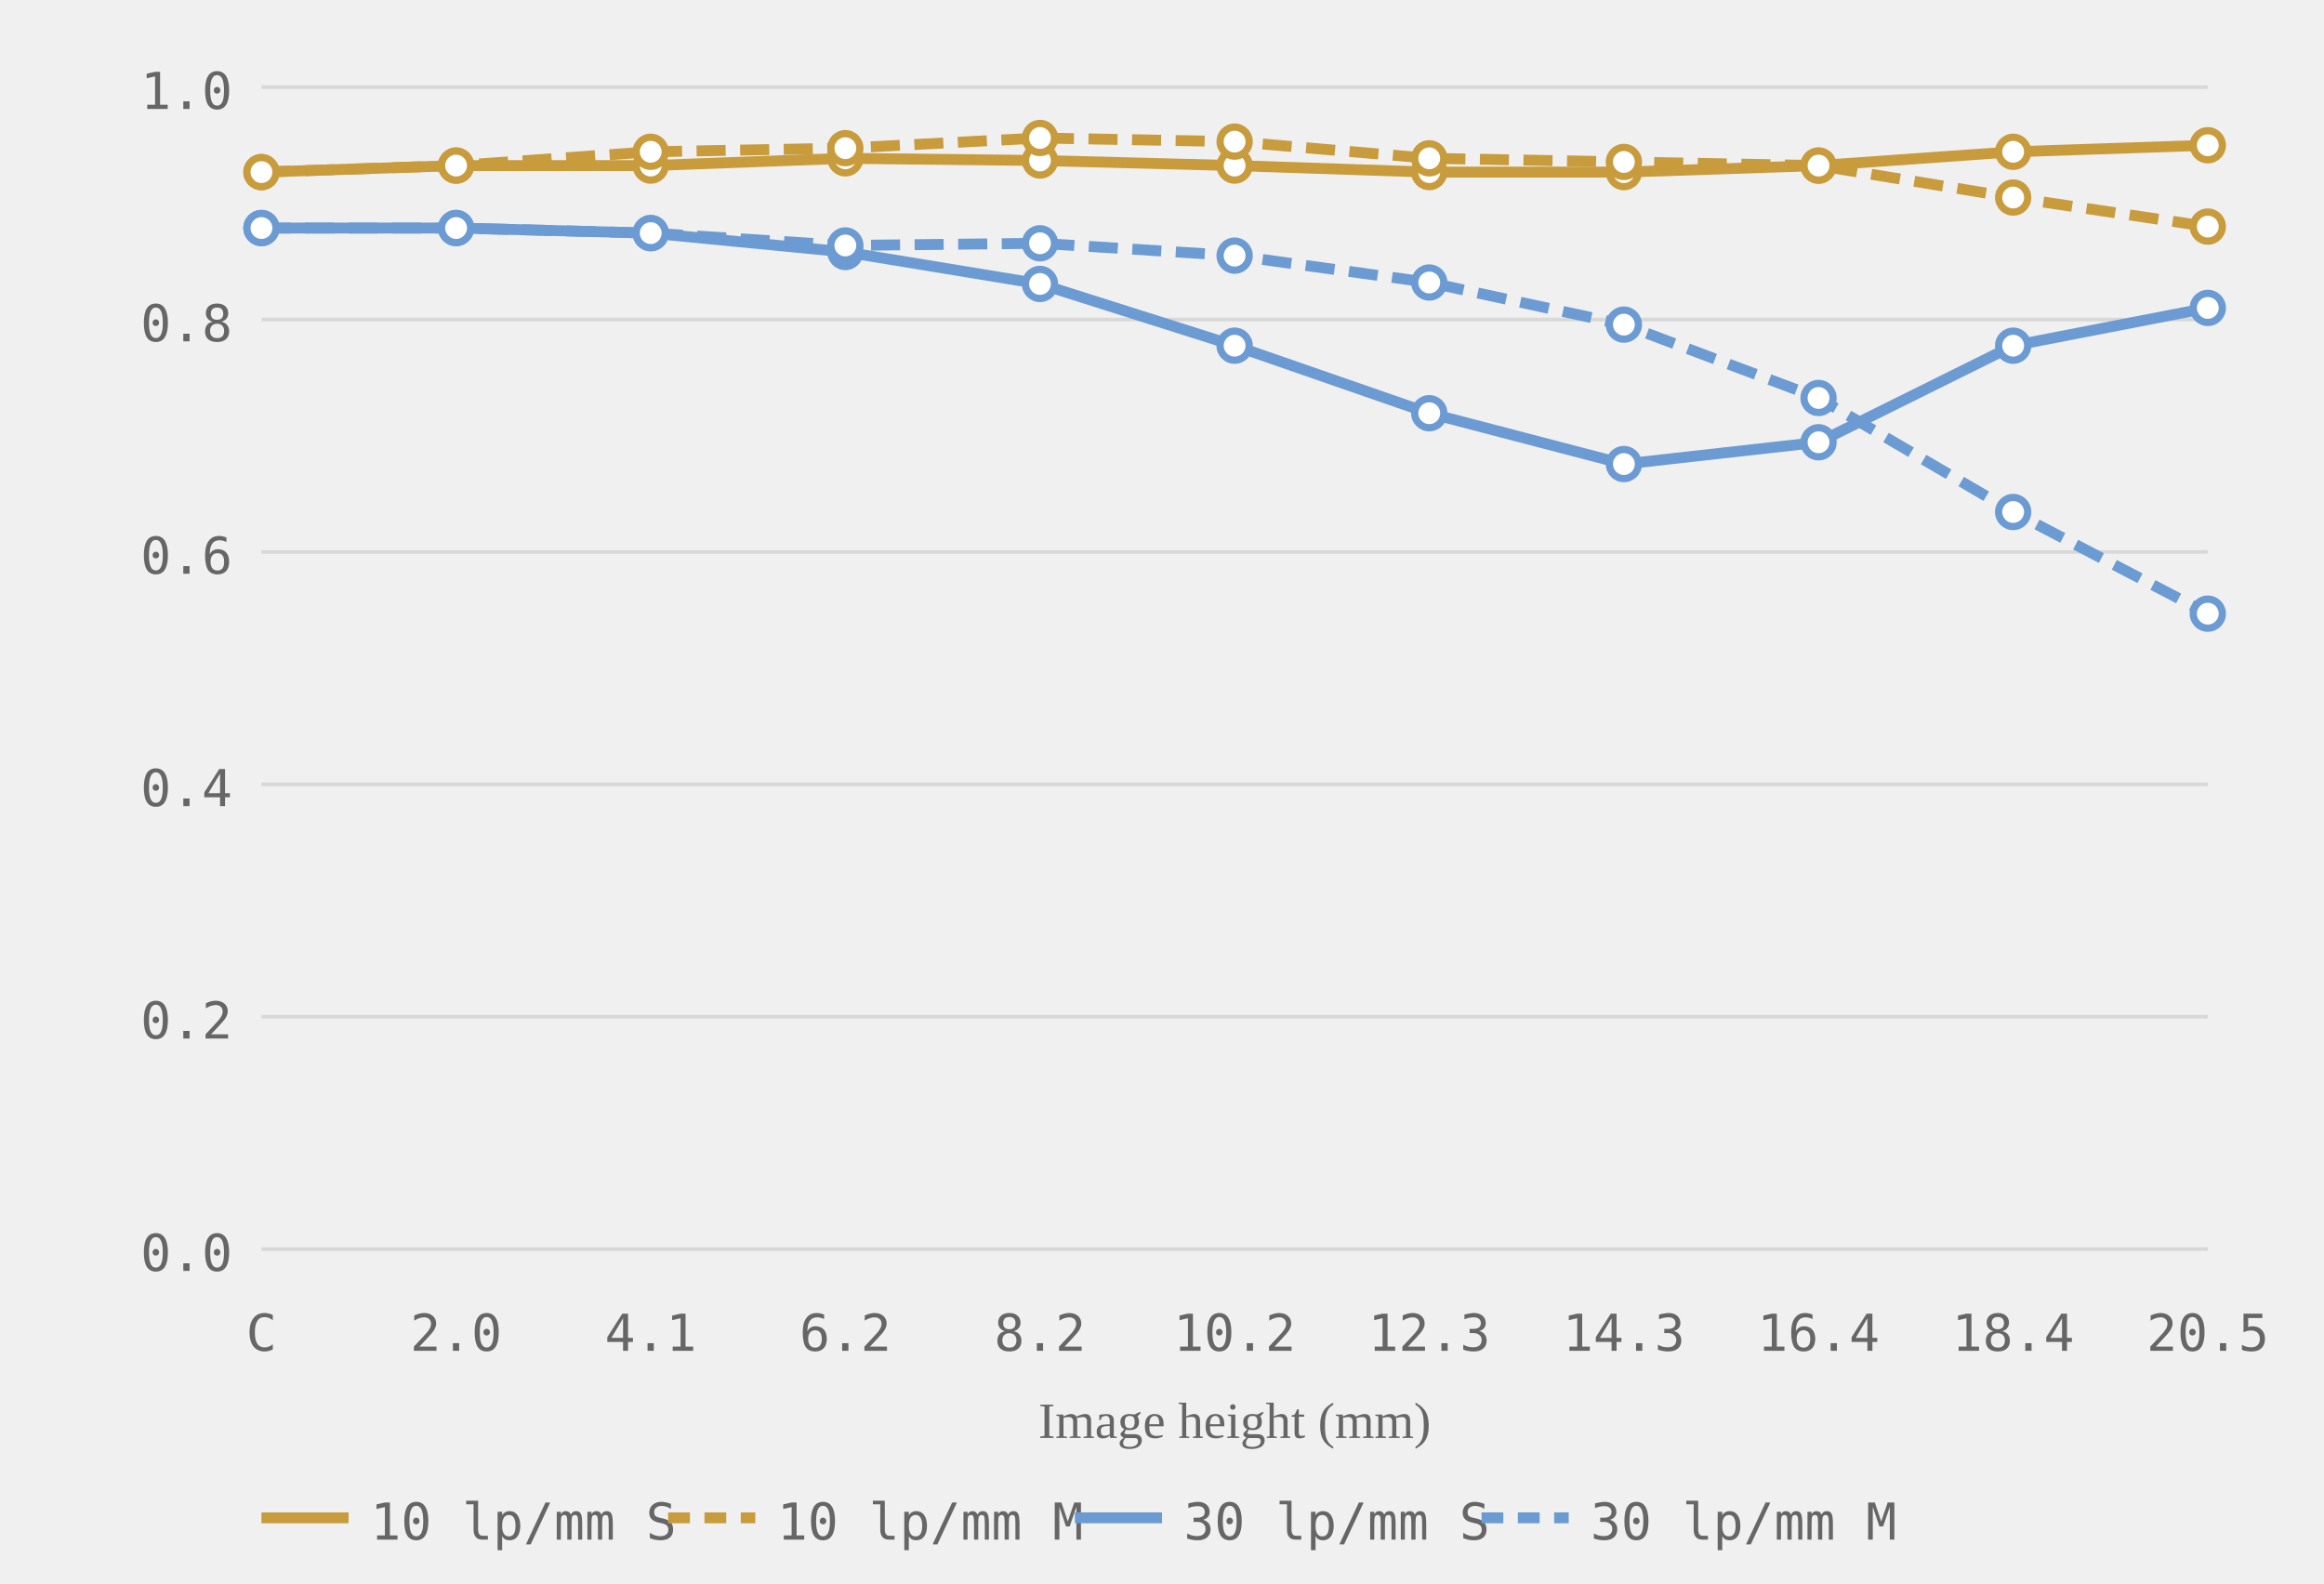
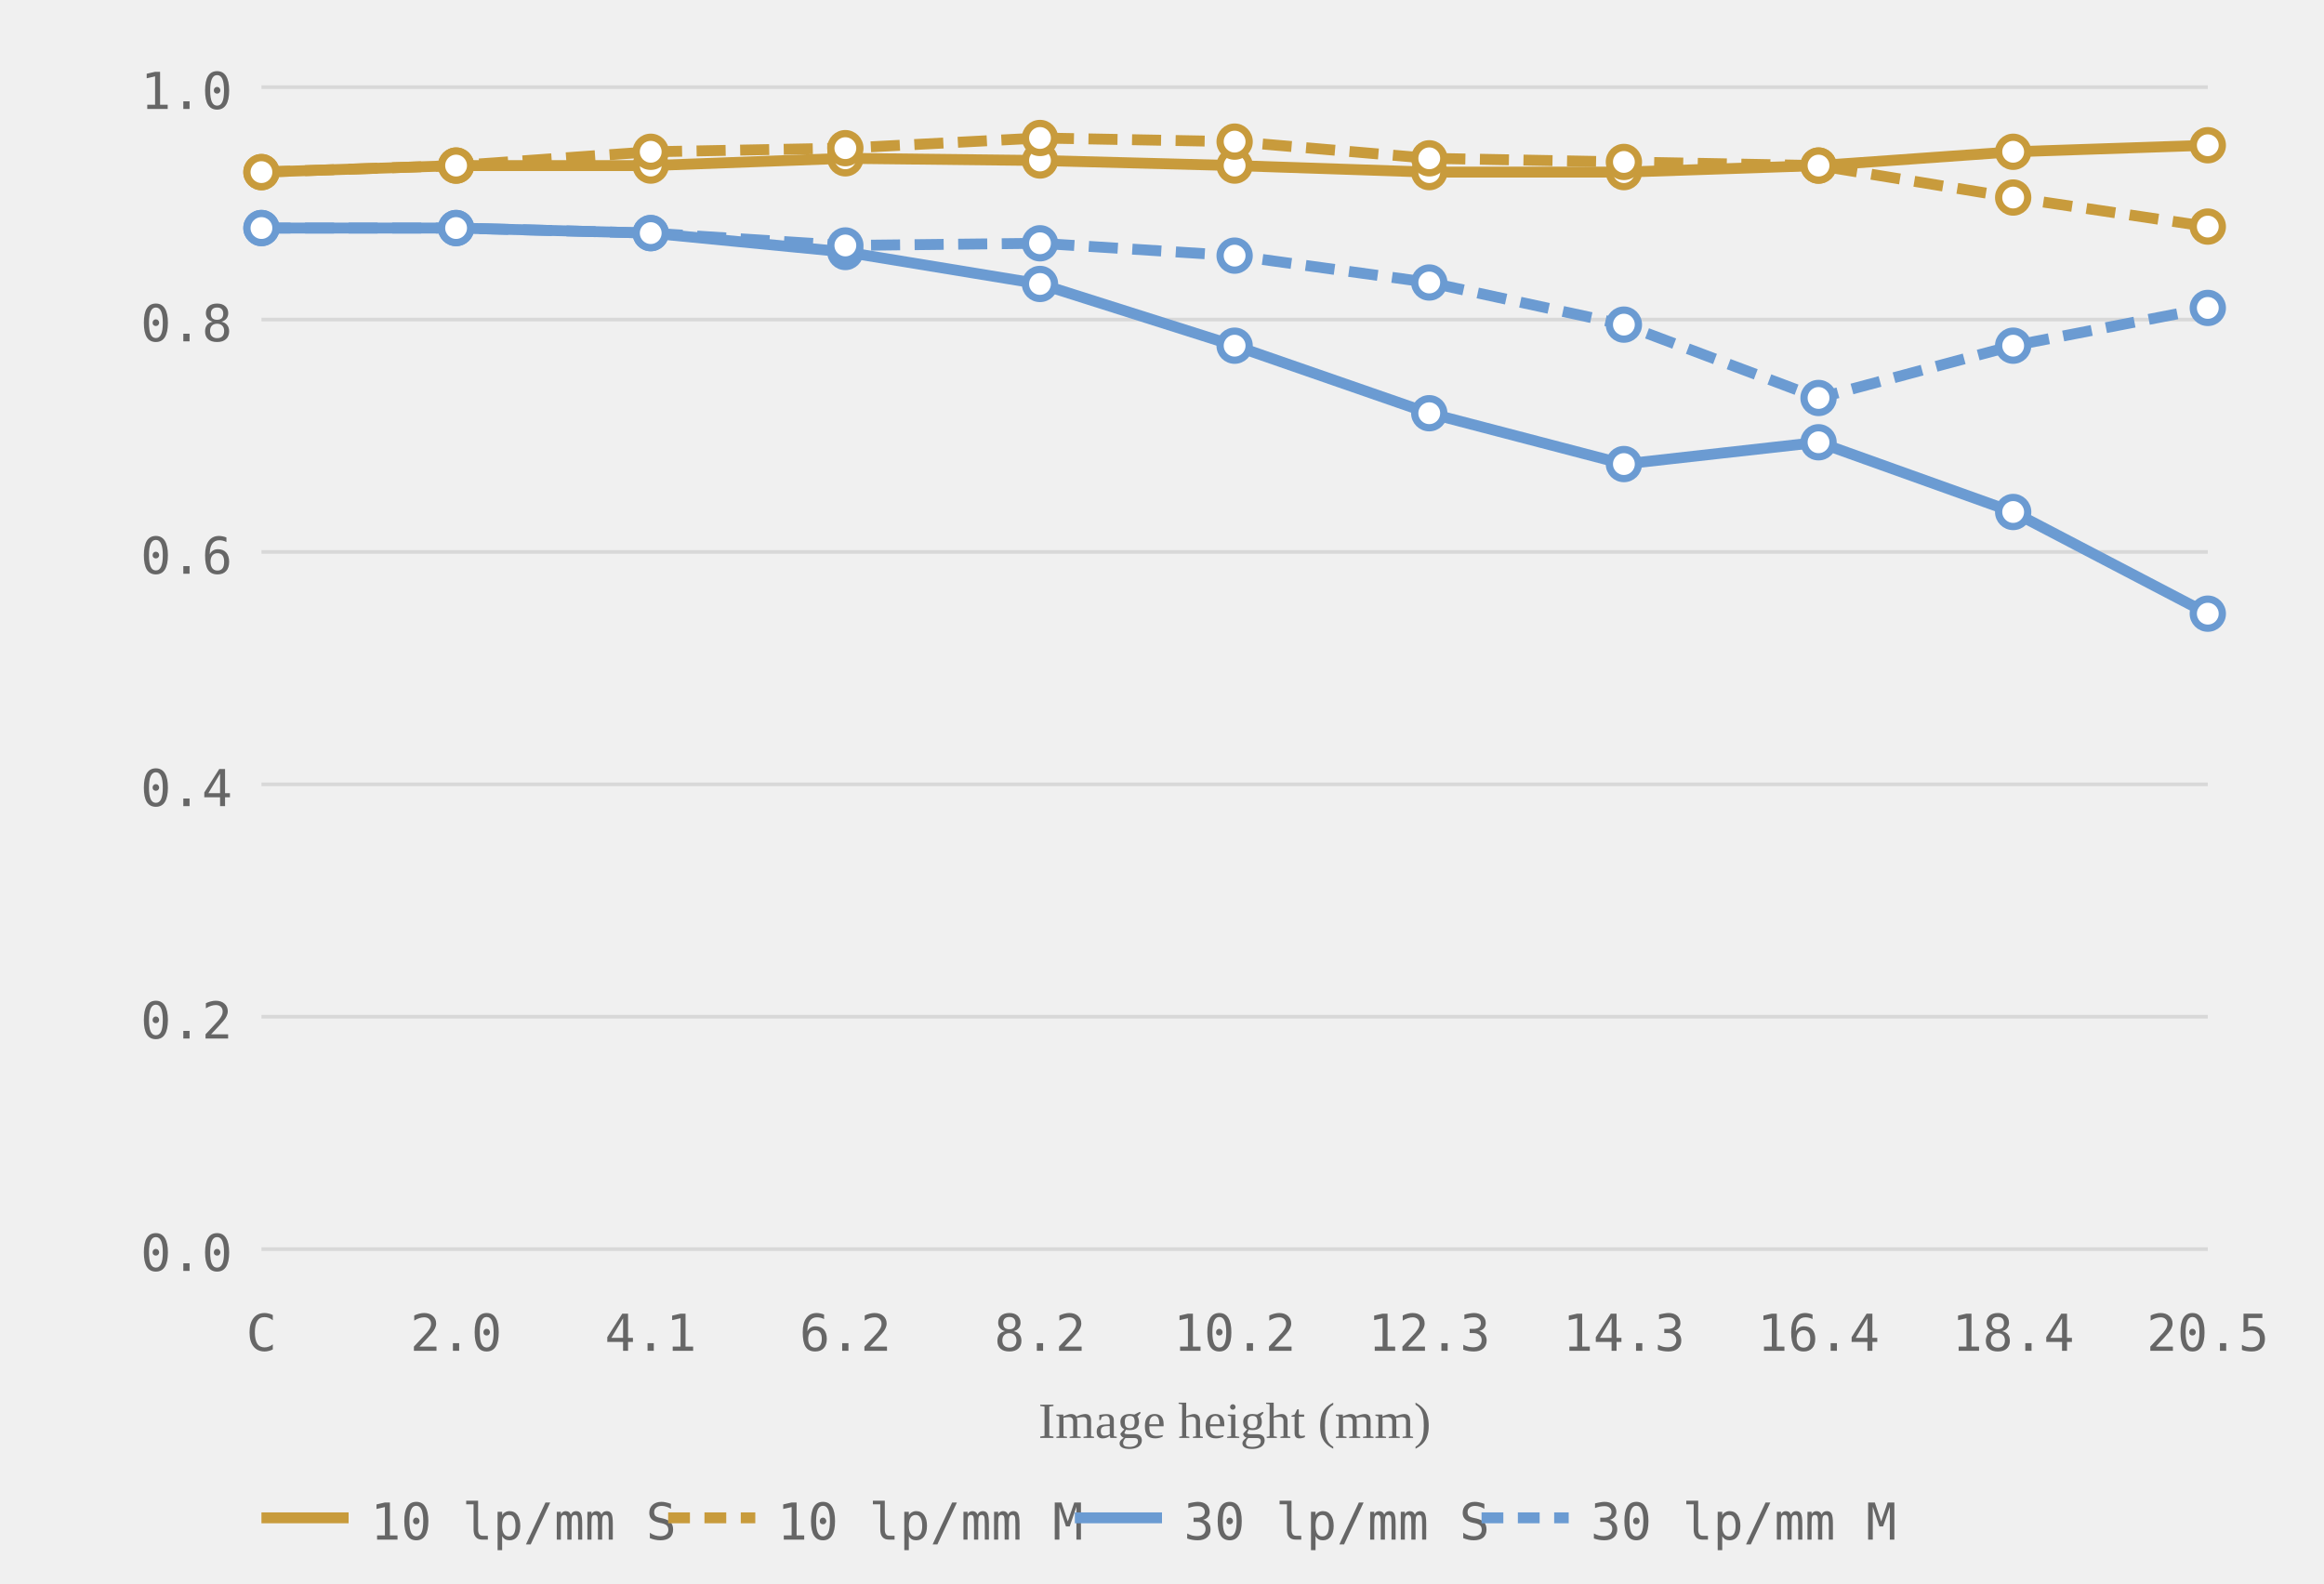
<svg xmlns="http://www.w3.org/2000/svg" viewBox="0 0 320 218" role="img" aria-label="MTF chart, generated from readings">
  <style>.grid-line { stroke: #d8d8d8; stroke-width: 0.5; }.axis-label { font-size: 7px; fill: #666666; font-family: ui-monospace, monospace; }.axis-y { text-anchor: end; }.axis-x { text-anchor: middle; }.axis-title { font-size: 7px; fill: #666666; text-anchor: middle; }.curve { fill: none; stroke-width: 1.5; }.curve-m { stroke-dasharray: 4 2; }.dot { fill: white; stroke-width: 1; }.legend-text { font-size: 7px; fill: #666666; font-family: ui-monospace, monospace; }</style>
  <line class="grid-line" x1="36" y1="172.0" x2="304" y2="172.0" />
  <line class="grid-line" x1="36" y1="140.0" x2="304" y2="140.0" />
  <line class="grid-line" x1="36" y1="108.0" x2="304" y2="108.0" />
  <line class="grid-line" x1="36" y1="76.0" x2="304" y2="76.0" />
  <line class="grid-line" x1="36" y1="44.0" x2="304" y2="44.0" />
  <line class="grid-line" x1="36" y1="12.0" x2="304" y2="12.0" />
  <text class="axis-label axis-y" x="32" y="175.0">0.0</text>
  <text class="axis-label axis-y" x="32" y="143.0">0.2</text>
  <text class="axis-label axis-y" x="32" y="111.0">0.4</text>
  <text class="axis-label axis-y" x="32" y="79.0">0.6</text>
  <text class="axis-label axis-y" x="32" y="47.0">0.8</text>
  <text class="axis-label axis-y" x="32" y="15.0">1.0</text>
  <text class="axis-label axis-x" x="36.0" y="186">C</text>
  <text class="axis-label axis-x" x="62.8" y="186">2.0</text>
  <text class="axis-label axis-x" x="89.6" y="186">4.1</text>
  <text class="axis-label axis-x" x="116.4" y="186">6.2</text>
  <text class="axis-label axis-x" x="143.2" y="186">8.2</text>
  <text class="axis-label axis-x" x="170.0" y="186">10.2</text>
  <text class="axis-label axis-x" x="196.8" y="186">12.3</text>
  <text class="axis-label axis-x" x="223.6" y="186">14.3</text>
  <text class="axis-label axis-x" x="250.4" y="186">16.4</text>
  <text class="axis-label axis-x" x="277.2" y="186">18.4</text>
  <text class="axis-label axis-x" x="304.0" y="186">20.5</text>
  <text class="axis-title" x="170.0" y="198">Image height (mm)</text>
  <polyline class="curve curve-10" style="stroke:#c89b3c" points="36.0,23.7 62.8,22.8 89.6,22.8 116.4,21.8 143.2,22.1 170.0,22.8 196.8,23.7 223.6,23.7 250.4,22.8 277.2,20.9 304.0,20.0" />
  <polyline class="curve curve-10 curve-m" style="stroke:#c89b3c" points="36.0,23.7 62.8,22.8 89.6,20.9 116.4,20.4 143.2,19.0 170.0,19.5 196.8,21.8 223.6,22.3 250.4,22.8 277.2,27.2 304.0,31.2" stroke-dasharray="4 2" />
-   <polyline class="curve curve-30" style="stroke:#6b9bd2" points="36.0,31.4 62.8,31.4 89.6,32.1 116.4,34.7 143.2,39.1 170.0,47.6 196.8,56.9 223.6,63.9 250.4,60.9 277.2,47.6 304.0,42.4" />
-   <polyline class="curve curve-30 curve-m" style="stroke:#6b9bd2" points="36.0,31.4 62.8,31.4 89.6,32.1 116.4,33.8 143.2,33.5 170.0,35.2 196.8,38.9 223.6,44.7 250.4,54.8 277.2,70.5 304.0,84.5" stroke-dasharray="4 2" />
+   <polyline class="curve curve-30" style="stroke:#6b9bd2" points="36.0,31.4 62.8,31.4 89.6,32.1 116.4,34.7 143.2,39.1 170.0,47.6 196.8,56.9 223.6,63.9 250.4,60.9 277.2,70.5 304.0,84.5" />
+   <polyline class="curve curve-30 curve-m" style="stroke:#6b9bd2" points="36.0,31.4 62.8,31.4 89.6,32.1 116.4,33.8 143.2,33.5 170.0,35.2 196.8,38.9 223.6,44.7 250.4,54.8 277.2,47.6 304.0,42.4" stroke-dasharray="4 2" />
  <circle class="dot dot-10" style="stroke:#c89b3c" cx="36.0" cy="23.7" r="2" />
  <circle class="dot dot-10" style="stroke:#c89b3c" cx="62.8" cy="22.8" r="2" />
  <circle class="dot dot-10" style="stroke:#c89b3c" cx="89.6" cy="22.8" r="2" />
  <circle class="dot dot-10" style="stroke:#c89b3c" cx="116.4" cy="21.8" r="2" />
  <circle class="dot dot-10" style="stroke:#c89b3c" cx="143.2" cy="22.1" r="2" />
  <circle class="dot dot-10" style="stroke:#c89b3c" cx="170.0" cy="22.8" r="2" />
  <circle class="dot dot-10" style="stroke:#c89b3c" cx="196.8" cy="23.7" r="2" />
  <circle class="dot dot-10" style="stroke:#c89b3c" cx="223.6" cy="23.7" r="2" />
  <circle class="dot dot-10" style="stroke:#c89b3c" cx="250.4" cy="22.8" r="2" />
  <circle class="dot dot-10" style="stroke:#c89b3c" cx="277.2" cy="20.9" r="2" />
  <circle class="dot dot-10" style="stroke:#c89b3c" cx="304.0" cy="20.0" r="2" />
  <circle class="dot dot-10" style="stroke:#c89b3c" cx="36.0" cy="23.7" r="2" />
  <circle class="dot dot-10" style="stroke:#c89b3c" cx="62.8" cy="22.8" r="2" />
  <circle class="dot dot-10" style="stroke:#c89b3c" cx="89.6" cy="20.9" r="2" />
  <circle class="dot dot-10" style="stroke:#c89b3c" cx="116.4" cy="20.4" r="2" />
  <circle class="dot dot-10" style="stroke:#c89b3c" cx="143.2" cy="19.0" r="2" />
  <circle class="dot dot-10" style="stroke:#c89b3c" cx="170.0" cy="19.5" r="2" />
  <circle class="dot dot-10" style="stroke:#c89b3c" cx="196.8" cy="21.8" r="2" />
  <circle class="dot dot-10" style="stroke:#c89b3c" cx="223.6" cy="22.3" r="2" />
  <circle class="dot dot-10" style="stroke:#c89b3c" cx="250.4" cy="22.8" r="2" />
  <circle class="dot dot-10" style="stroke:#c89b3c" cx="277.2" cy="27.2" r="2" />
  <circle class="dot dot-10" style="stroke:#c89b3c" cx="304.0" cy="31.2" r="2" />
  <circle class="dot dot-30" style="stroke:#6b9bd2" cx="36.0" cy="31.4" r="2" />
  <circle class="dot dot-30" style="stroke:#6b9bd2" cx="62.8" cy="31.4" r="2" />
  <circle class="dot dot-30" style="stroke:#6b9bd2" cx="89.6" cy="32.1" r="2" />
  <circle class="dot dot-30" style="stroke:#6b9bd2" cx="116.4" cy="34.7" r="2" />
  <circle class="dot dot-30" style="stroke:#6b9bd2" cx="143.2" cy="39.1" r="2" />
  <circle class="dot dot-30" style="stroke:#6b9bd2" cx="170.0" cy="47.6" r="2" />
  <circle class="dot dot-30" style="stroke:#6b9bd2" cx="196.8" cy="56.9" r="2" />
  <circle class="dot dot-30" style="stroke:#6b9bd2" cx="223.6" cy="63.9" r="2" />
  <circle class="dot dot-30" style="stroke:#6b9bd2" cx="250.4" cy="60.9" r="2" />
-   <circle class="dot dot-30" style="stroke:#6b9bd2" cx="277.2" cy="47.6" r="2" />
-   <circle class="dot dot-30" style="stroke:#6b9bd2" cx="304.0" cy="42.4" r="2" />
+   <circle class="dot dot-30" style="stroke:#6b9bd2" cx="277.2" cy="70.5" r="2" />
+   <circle class="dot dot-30" style="stroke:#6b9bd2" cx="304.0" cy="84.5" r="2" />
  <circle class="dot dot-30" style="stroke:#6b9bd2" cx="36.0" cy="31.4" r="2" />
  <circle class="dot dot-30" style="stroke:#6b9bd2" cx="62.8" cy="31.4" r="2" />
  <circle class="dot dot-30" style="stroke:#6b9bd2" cx="89.6" cy="32.1" r="2" />
  <circle class="dot dot-30" style="stroke:#6b9bd2" cx="116.4" cy="33.8" r="2" />
  <circle class="dot dot-30" style="stroke:#6b9bd2" cx="143.2" cy="33.5" r="2" />
  <circle class="dot dot-30" style="stroke:#6b9bd2" cx="170.0" cy="35.2" r="2" />
  <circle class="dot dot-30" style="stroke:#6b9bd2" cx="196.8" cy="38.9" r="2" />
  <circle class="dot dot-30" style="stroke:#6b9bd2" cx="223.6" cy="44.7" r="2" />
  <circle class="dot dot-30" style="stroke:#6b9bd2" cx="250.4" cy="54.8" r="2" />
-   <circle class="dot dot-30" style="stroke:#6b9bd2" cx="277.2" cy="70.5" r="2" />
-   <circle class="dot dot-30" style="stroke:#6b9bd2" cx="304.0" cy="84.5" r="2" />
+   <circle class="dot dot-30" style="stroke:#6b9bd2" cx="277.2" cy="47.6" r="2" />
+   <circle class="dot dot-30" style="stroke:#6b9bd2" cx="304.0" cy="42.4" r="2" />
  <line x1="36" y1="209" x2="48" y2="209" stroke="#c89b3c" stroke-width="1.5" />
  <text class="legend-text" x="51" y="212">10 lp/mm S</text>
  <line x1="92" y1="209" x2="104" y2="209" stroke="#c89b3c" stroke-width="1.5" stroke-dasharray="3 2" />
  <text class="legend-text" x="107" y="212">10 lp/mm M</text>
  <line x1="148" y1="209" x2="160" y2="209" stroke="#6b9bd2" stroke-width="1.5" />
  <text class="legend-text" x="163" y="212">30 lp/mm S</text>
  <line x1="204" y1="209" x2="216" y2="209" stroke="#6b9bd2" stroke-width="1.5" stroke-dasharray="3 2" />
  <text class="legend-text" x="219" y="212">30 lp/mm M</text>
</svg>
